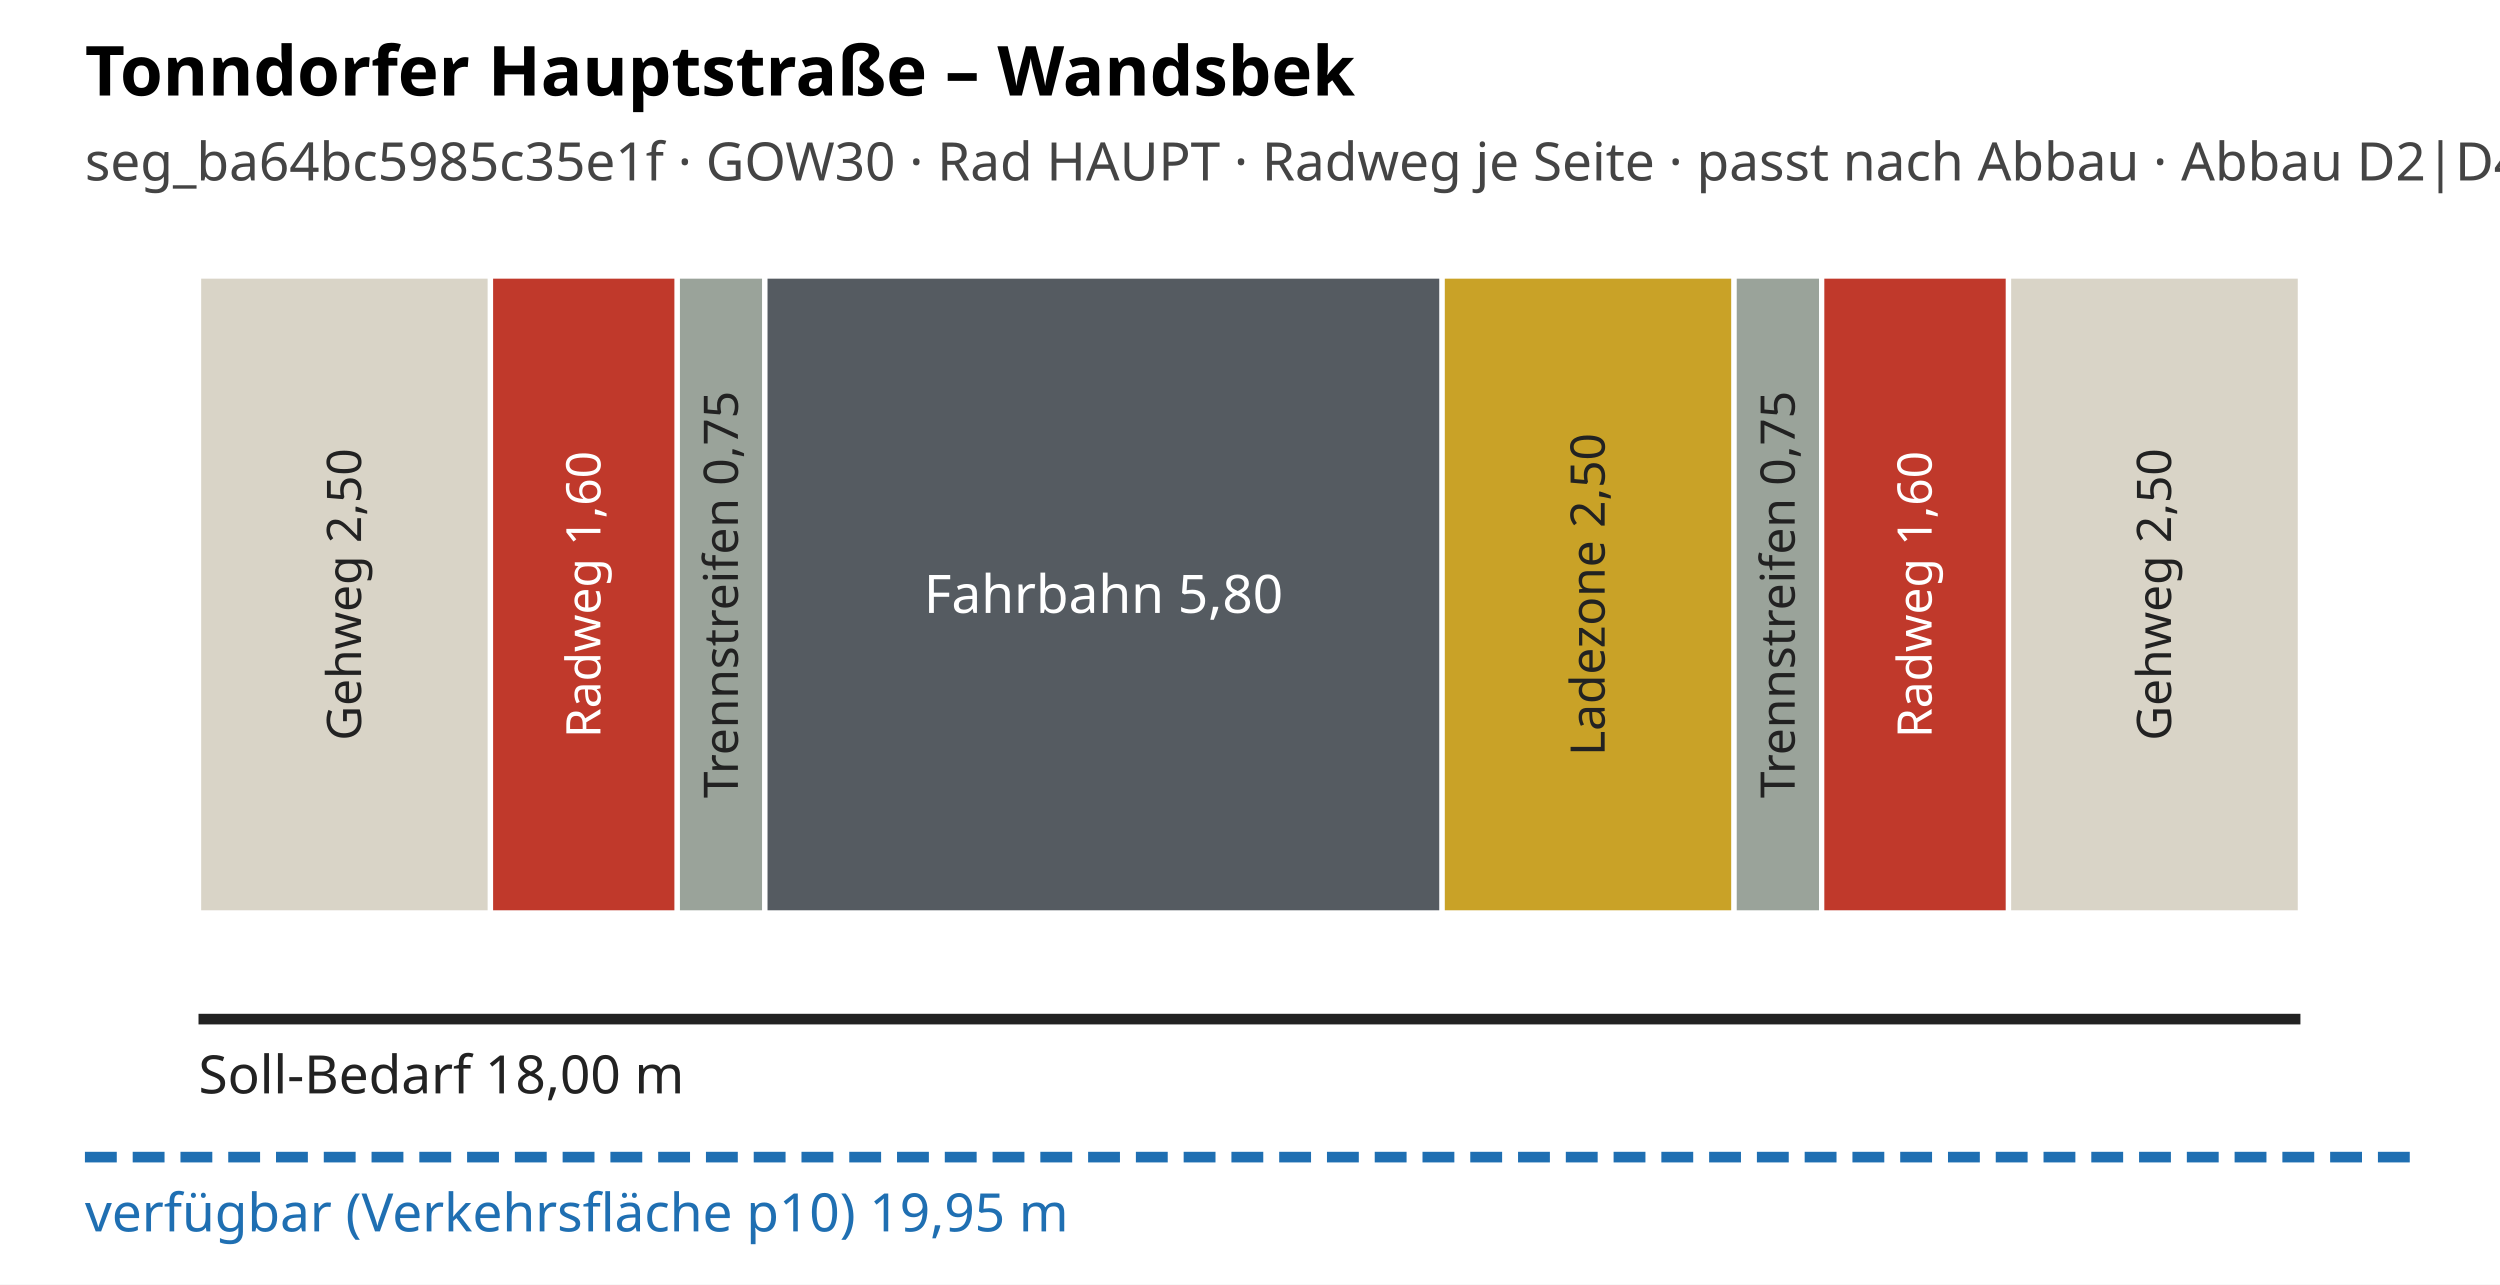
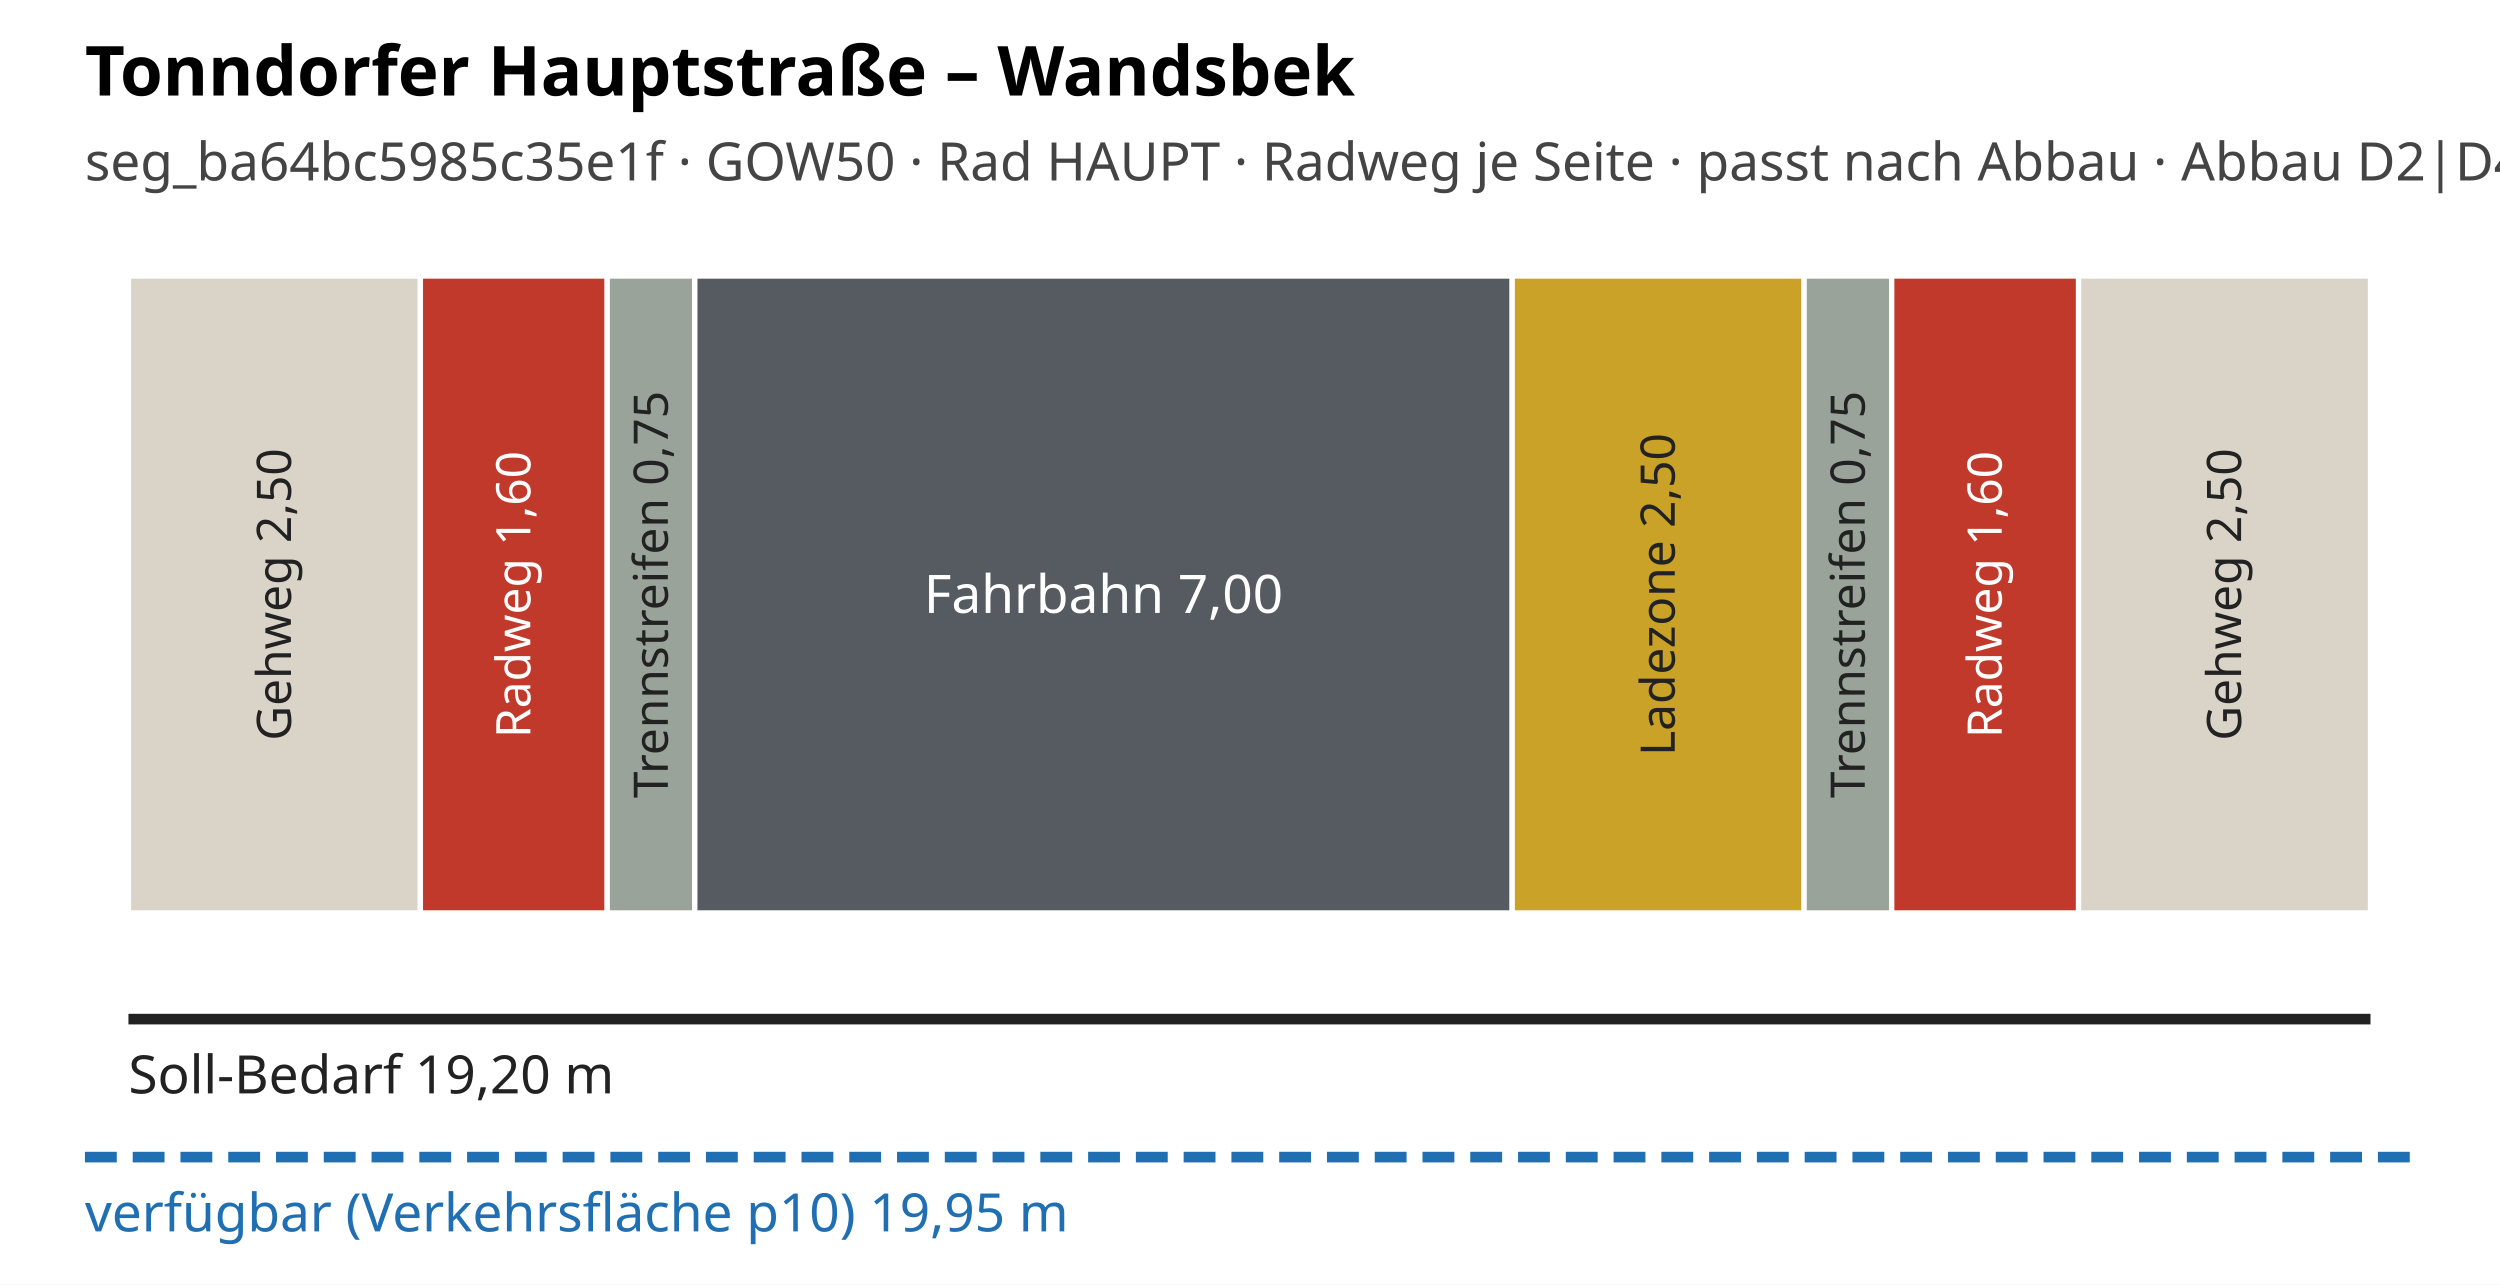
<svg xmlns="http://www.w3.org/2000/svg" width="471" height="242" viewBox="0 0 471 242" font-family="sans-serif" font-size="10">
  <rect x="0" y="0" width="471" height="242" fill="#ffffff" />
  <text x="16.0" y="18" font-size="13" font-weight="bold">Tonndorfer Hauptstraße – Wandsbek</text>
-   <text x="16.0" y="34" fill="#444">seg_ba64bc5985c35e1f · GOW30 · Rad HAUPT · Radweg je Seite · passt nach Abbau · Abbau D2|D4</text>
-   <rect x="37.4" y="52.0" width="55.0" height="120.0" fill="#d9d4c7" stroke="#ffffff" stroke-width="1" data-element="sidewalk" data-width-m="2.50" />
-   <text transform="translate(64.9,112.0) rotate(-90)" text-anchor="middle" dominant-baseline="middle" fill="#222" font-size="9">Gehweg 2,50</text>
-   <rect x="92.4" y="52.0" width="35.2" height="120.0" fill="#c0392b" stroke="#ffffff" stroke-width="1" data-element="cycle_track" data-width-m="1.60" />
-   <text transform="translate(110.0,112.0) rotate(-90)" text-anchor="middle" dominant-baseline="middle" fill="#ffffff" font-size="9">Radweg 1,60</text>
-   <rect x="127.6" y="52.0" width="16.5" height="120.0" fill="#9aa39a" stroke="#ffffff" stroke-width="1" data-element="buffer_cycle_carriageway" data-width-m="0.75" />
-   <text transform="translate(135.9,112.0) rotate(-90)" text-anchor="middle" dominant-baseline="middle" fill="#222" font-size="9">Trennstreifen 0,75</text>
-   <rect x="144.1" y="52.0" width="127.6" height="120.0" fill="#555b61" stroke="#ffffff" stroke-width="1" data-element="carriageway" data-width-m="5.80" />
-   <text x="207.9" y="112.0" text-anchor="middle" dominant-baseline="middle" fill="#ffffff">Fahrbahn 5,80</text>
-   <rect x="271.7" y="52.0" width="55.0" height="120.0" fill="#c9a227" stroke="#ffffff" stroke-width="1" data-element="loading_zone" data-width-m="2.50" />
-   <text transform="translate(299.2,112.0) rotate(-90)" text-anchor="middle" dominant-baseline="middle" fill="#222" font-size="9">Ladezone 2,50</text>
-   <rect x="326.7" y="52.0" width="16.5" height="120.0" fill="#9aa39a" stroke="#ffffff" stroke-width="1" data-element="buffer_cycle_carriageway" data-width-m="0.75" />
-   <text transform="translate(335.0,112.0) rotate(-90)" text-anchor="middle" dominant-baseline="middle" fill="#222" font-size="9">Trennstreifen 0,75</text>
-   <rect x="343.2" y="52.0" width="35.2" height="120.0" fill="#c0392b" stroke="#ffffff" stroke-width="1" data-element="cycle_track" data-width-m="1.60" />
-   <text transform="translate(360.8,112.0) rotate(-90)" text-anchor="middle" dominant-baseline="middle" fill="#ffffff" font-size="9">Radweg 1,60</text>
-   <rect x="378.4" y="52.0" width="55.0" height="120.0" fill="#d9d4c7" stroke="#ffffff" stroke-width="1" data-element="sidewalk" data-width-m="2.50" />
-   <text transform="translate(405.9,112.0) rotate(-90)" text-anchor="middle" dominant-baseline="middle" fill="#222" font-size="9">Gehweg 2,50</text>
-   <text x="37.4" y="206.0" fill="#222">Soll-Bedarf 18,00 m</text>
-   <line x1="37.4" y1="192.0" x2="433.4" y2="192.0" stroke="#222" stroke-width="2" />
+   <text x="16.0" y="34" fill="#444">seg_ba64bc5985c35e1f · GOW50 · Rad HAUPT · Radweg je Seite · passt nach Abbau · Abbau D2|D4</text>
+   <rect x="24.2" y="52.0" width="55.0" height="120.0" fill="#d9d4c7" stroke="#ffffff" stroke-width="1" data-element="sidewalk" data-width-m="2.50" />
+   <text transform="translate(51.7,112.0) rotate(-90)" text-anchor="middle" dominant-baseline="middle" fill="#222" font-size="9">Gehweg 2,50</text>
+   <rect x="79.2" y="52.0" width="35.2" height="120.0" fill="#c0392b" stroke="#ffffff" stroke-width="1" data-element="cycle_track" data-width-m="1.60" />
+   <text transform="translate(96.8,112.0) rotate(-90)" text-anchor="middle" dominant-baseline="middle" fill="#ffffff" font-size="9">Radweg 1,60</text>
+   <rect x="114.4" y="52.0" width="16.5" height="120.0" fill="#9aa39a" stroke="#ffffff" stroke-width="1" data-element="buffer_cycle_carriageway" data-width-m="0.75" />
+   <text transform="translate(122.7,112.0) rotate(-90)" text-anchor="middle" dominant-baseline="middle" fill="#222" font-size="9">Trennstreifen 0,75</text>
+   <rect x="130.9" y="52.0" width="154.0" height="120.0" fill="#555b61" stroke="#ffffff" stroke-width="1" data-element="carriageway" data-width-m="7.00" />
+   <text x="207.9" y="112.0" text-anchor="middle" dominant-baseline="middle" fill="#ffffff">Fahrbahn 7,00</text>
+   <rect x="284.9" y="52.0" width="55.0" height="120.0" fill="#c9a227" stroke="#ffffff" stroke-width="1" data-element="loading_zone" data-width-m="2.50" />
+   <text transform="translate(312.4,112.0) rotate(-90)" text-anchor="middle" dominant-baseline="middle" fill="#222" font-size="9">Ladezone 2,50</text>
+   <rect x="339.9" y="52.0" width="16.5" height="120.0" fill="#9aa39a" stroke="#ffffff" stroke-width="1" data-element="buffer_cycle_carriageway" data-width-m="0.75" />
+   <text transform="translate(348.2,112.0) rotate(-90)" text-anchor="middle" dominant-baseline="middle" fill="#222" font-size="9">Trennstreifen 0,75</text>
+   <rect x="356.4" y="52.0" width="35.2" height="120.0" fill="#c0392b" stroke="#ffffff" stroke-width="1" data-element="cycle_track" data-width-m="1.60" />
+   <text transform="translate(374.0,112.0) rotate(-90)" text-anchor="middle" dominant-baseline="middle" fill="#ffffff" font-size="9">Radweg 1,60</text>
+   <rect x="391.6" y="52.0" width="55.0" height="120.0" fill="#d9d4c7" stroke="#ffffff" stroke-width="1" data-element="sidewalk" data-width-m="2.50" />
+   <text transform="translate(419.1,112.0) rotate(-90)" text-anchor="middle" dominant-baseline="middle" fill="#222" font-size="9">Gehweg 2,50</text>
+   <text x="24.2" y="206.0" fill="#222">Soll-Bedarf 19,20 m</text>
+   <line x1="24.2" y1="192.0" x2="446.6" y2="192.0" stroke="#222" stroke-width="2" />
  <line x1="16.0" y1="218.0" x2="454.8" y2="218.0" stroke="#1f6fb2" stroke-width="2" stroke-dasharray="6 3" />
  <text x="16.0" y="232.0" fill="#1f6fb2">verfügbar (Verkehrsfläche p10) 19,95 m</text>
</svg>
